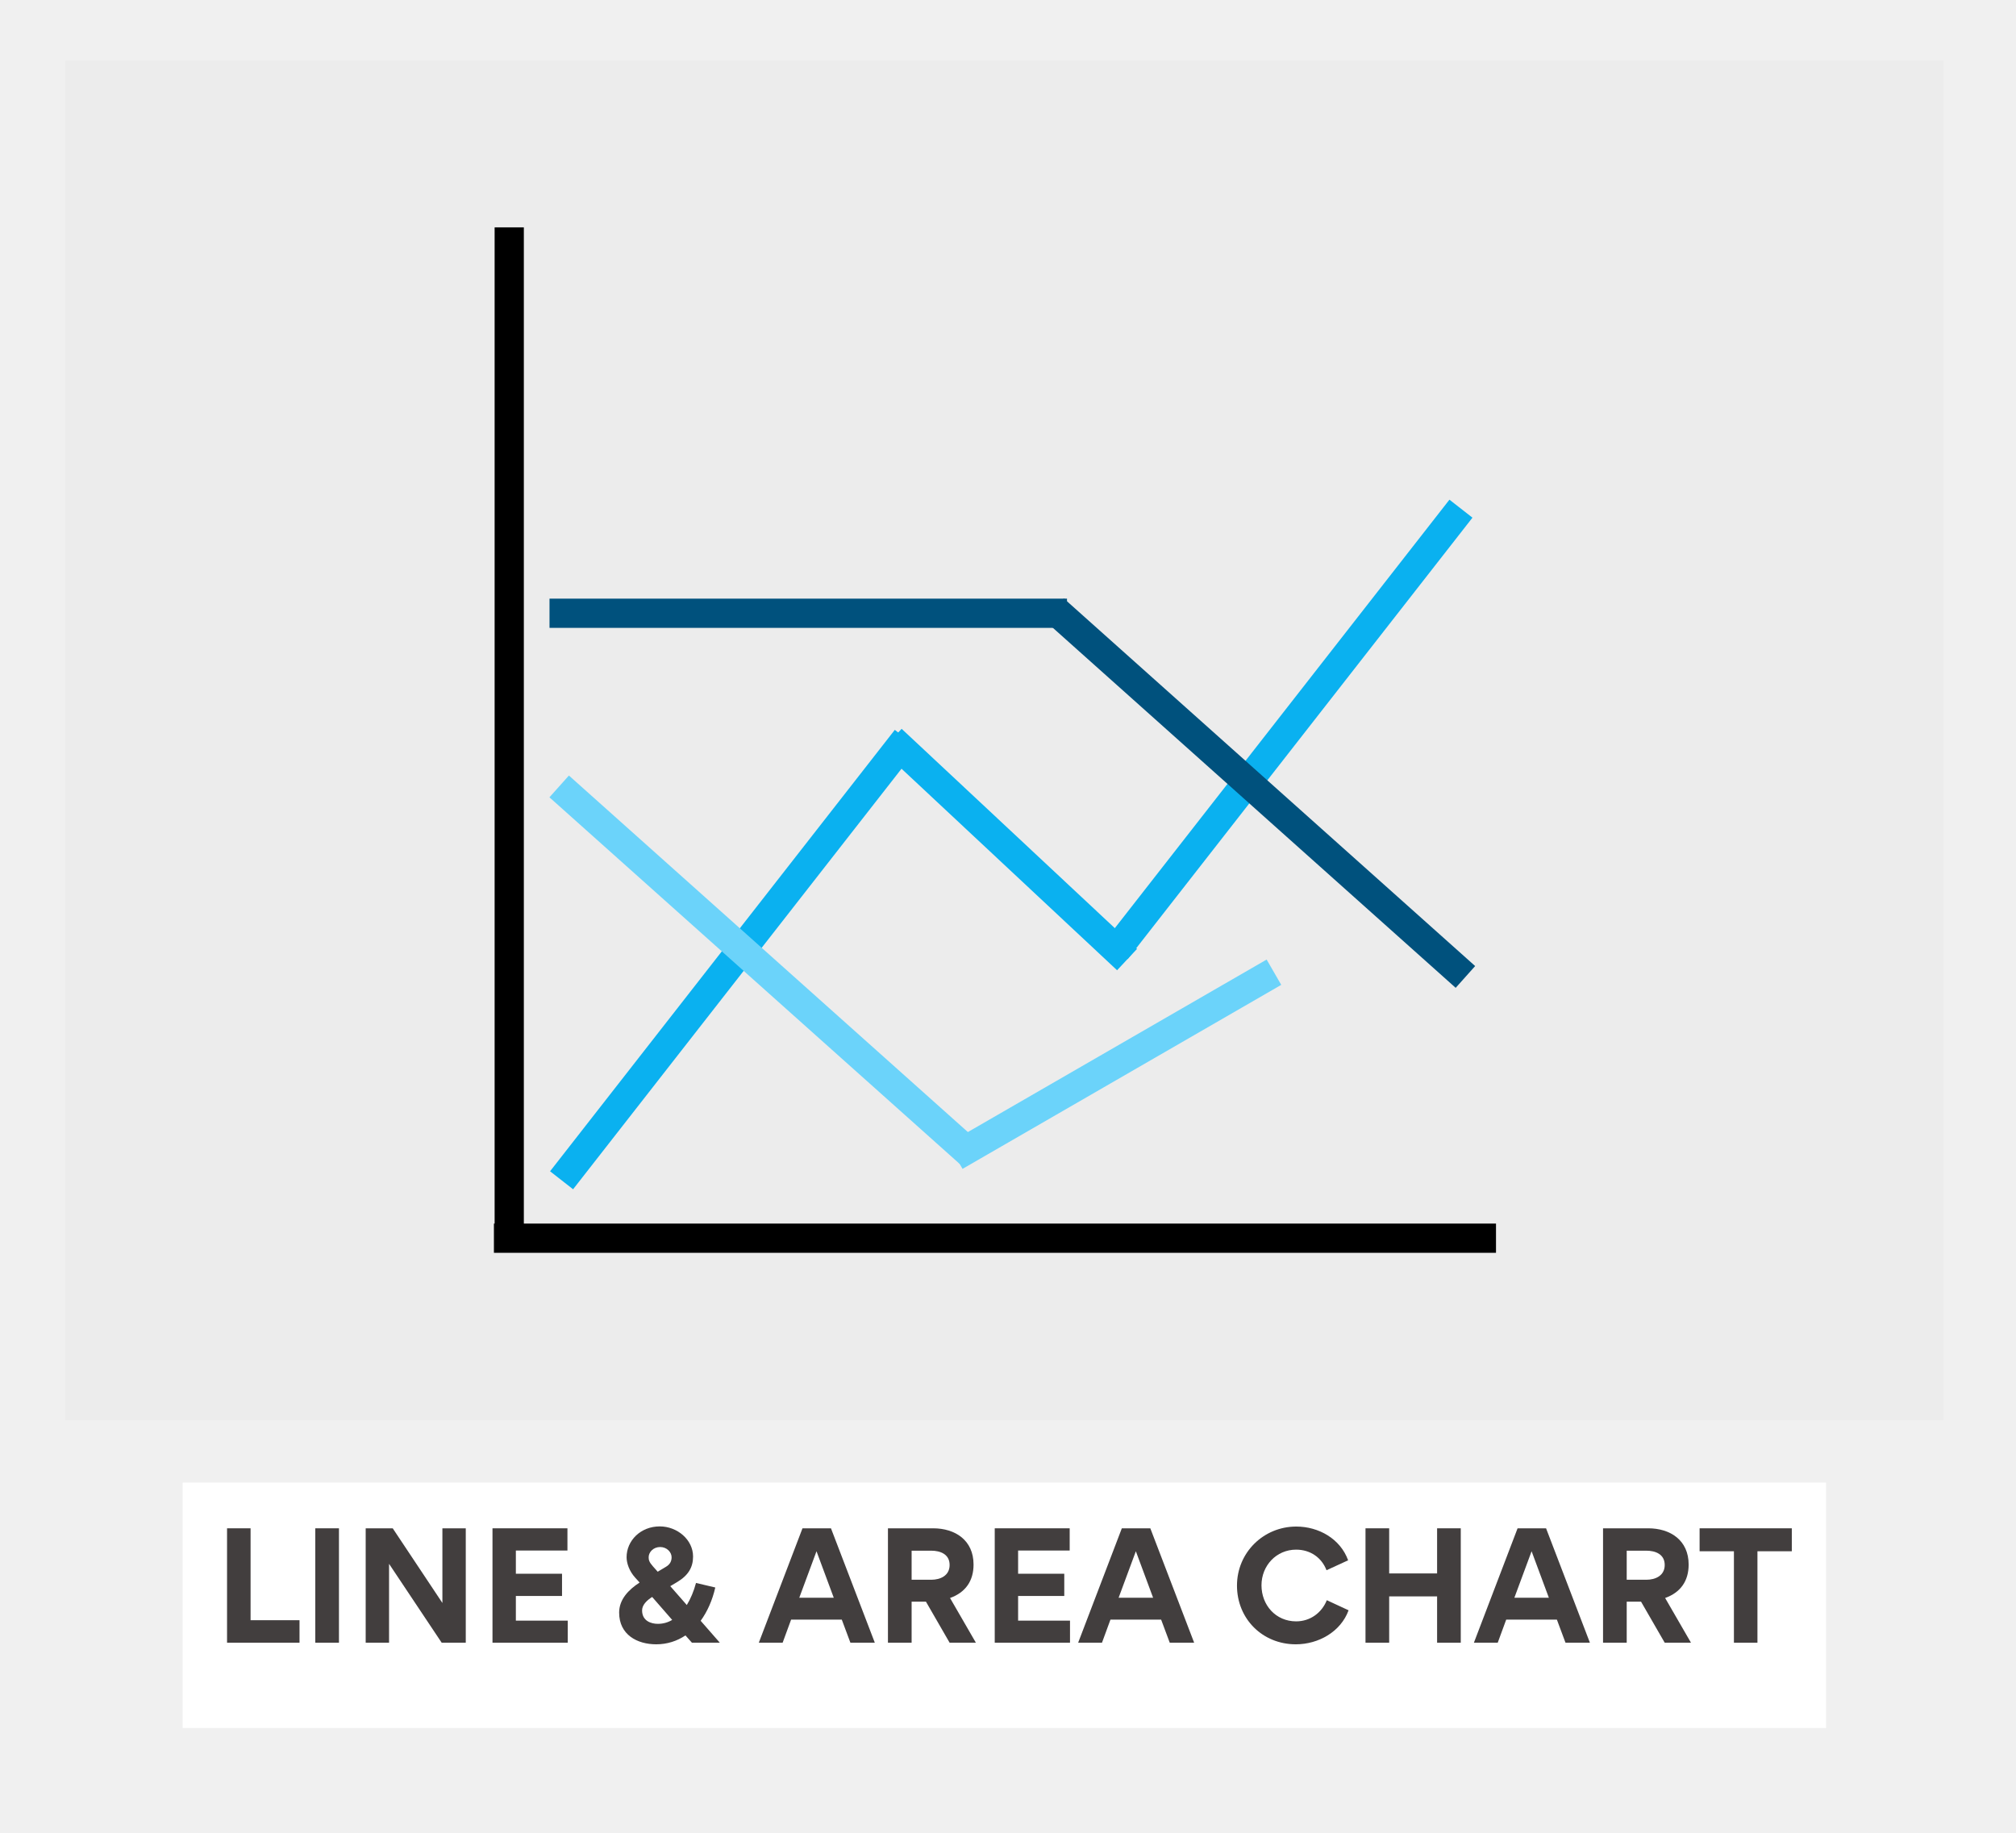
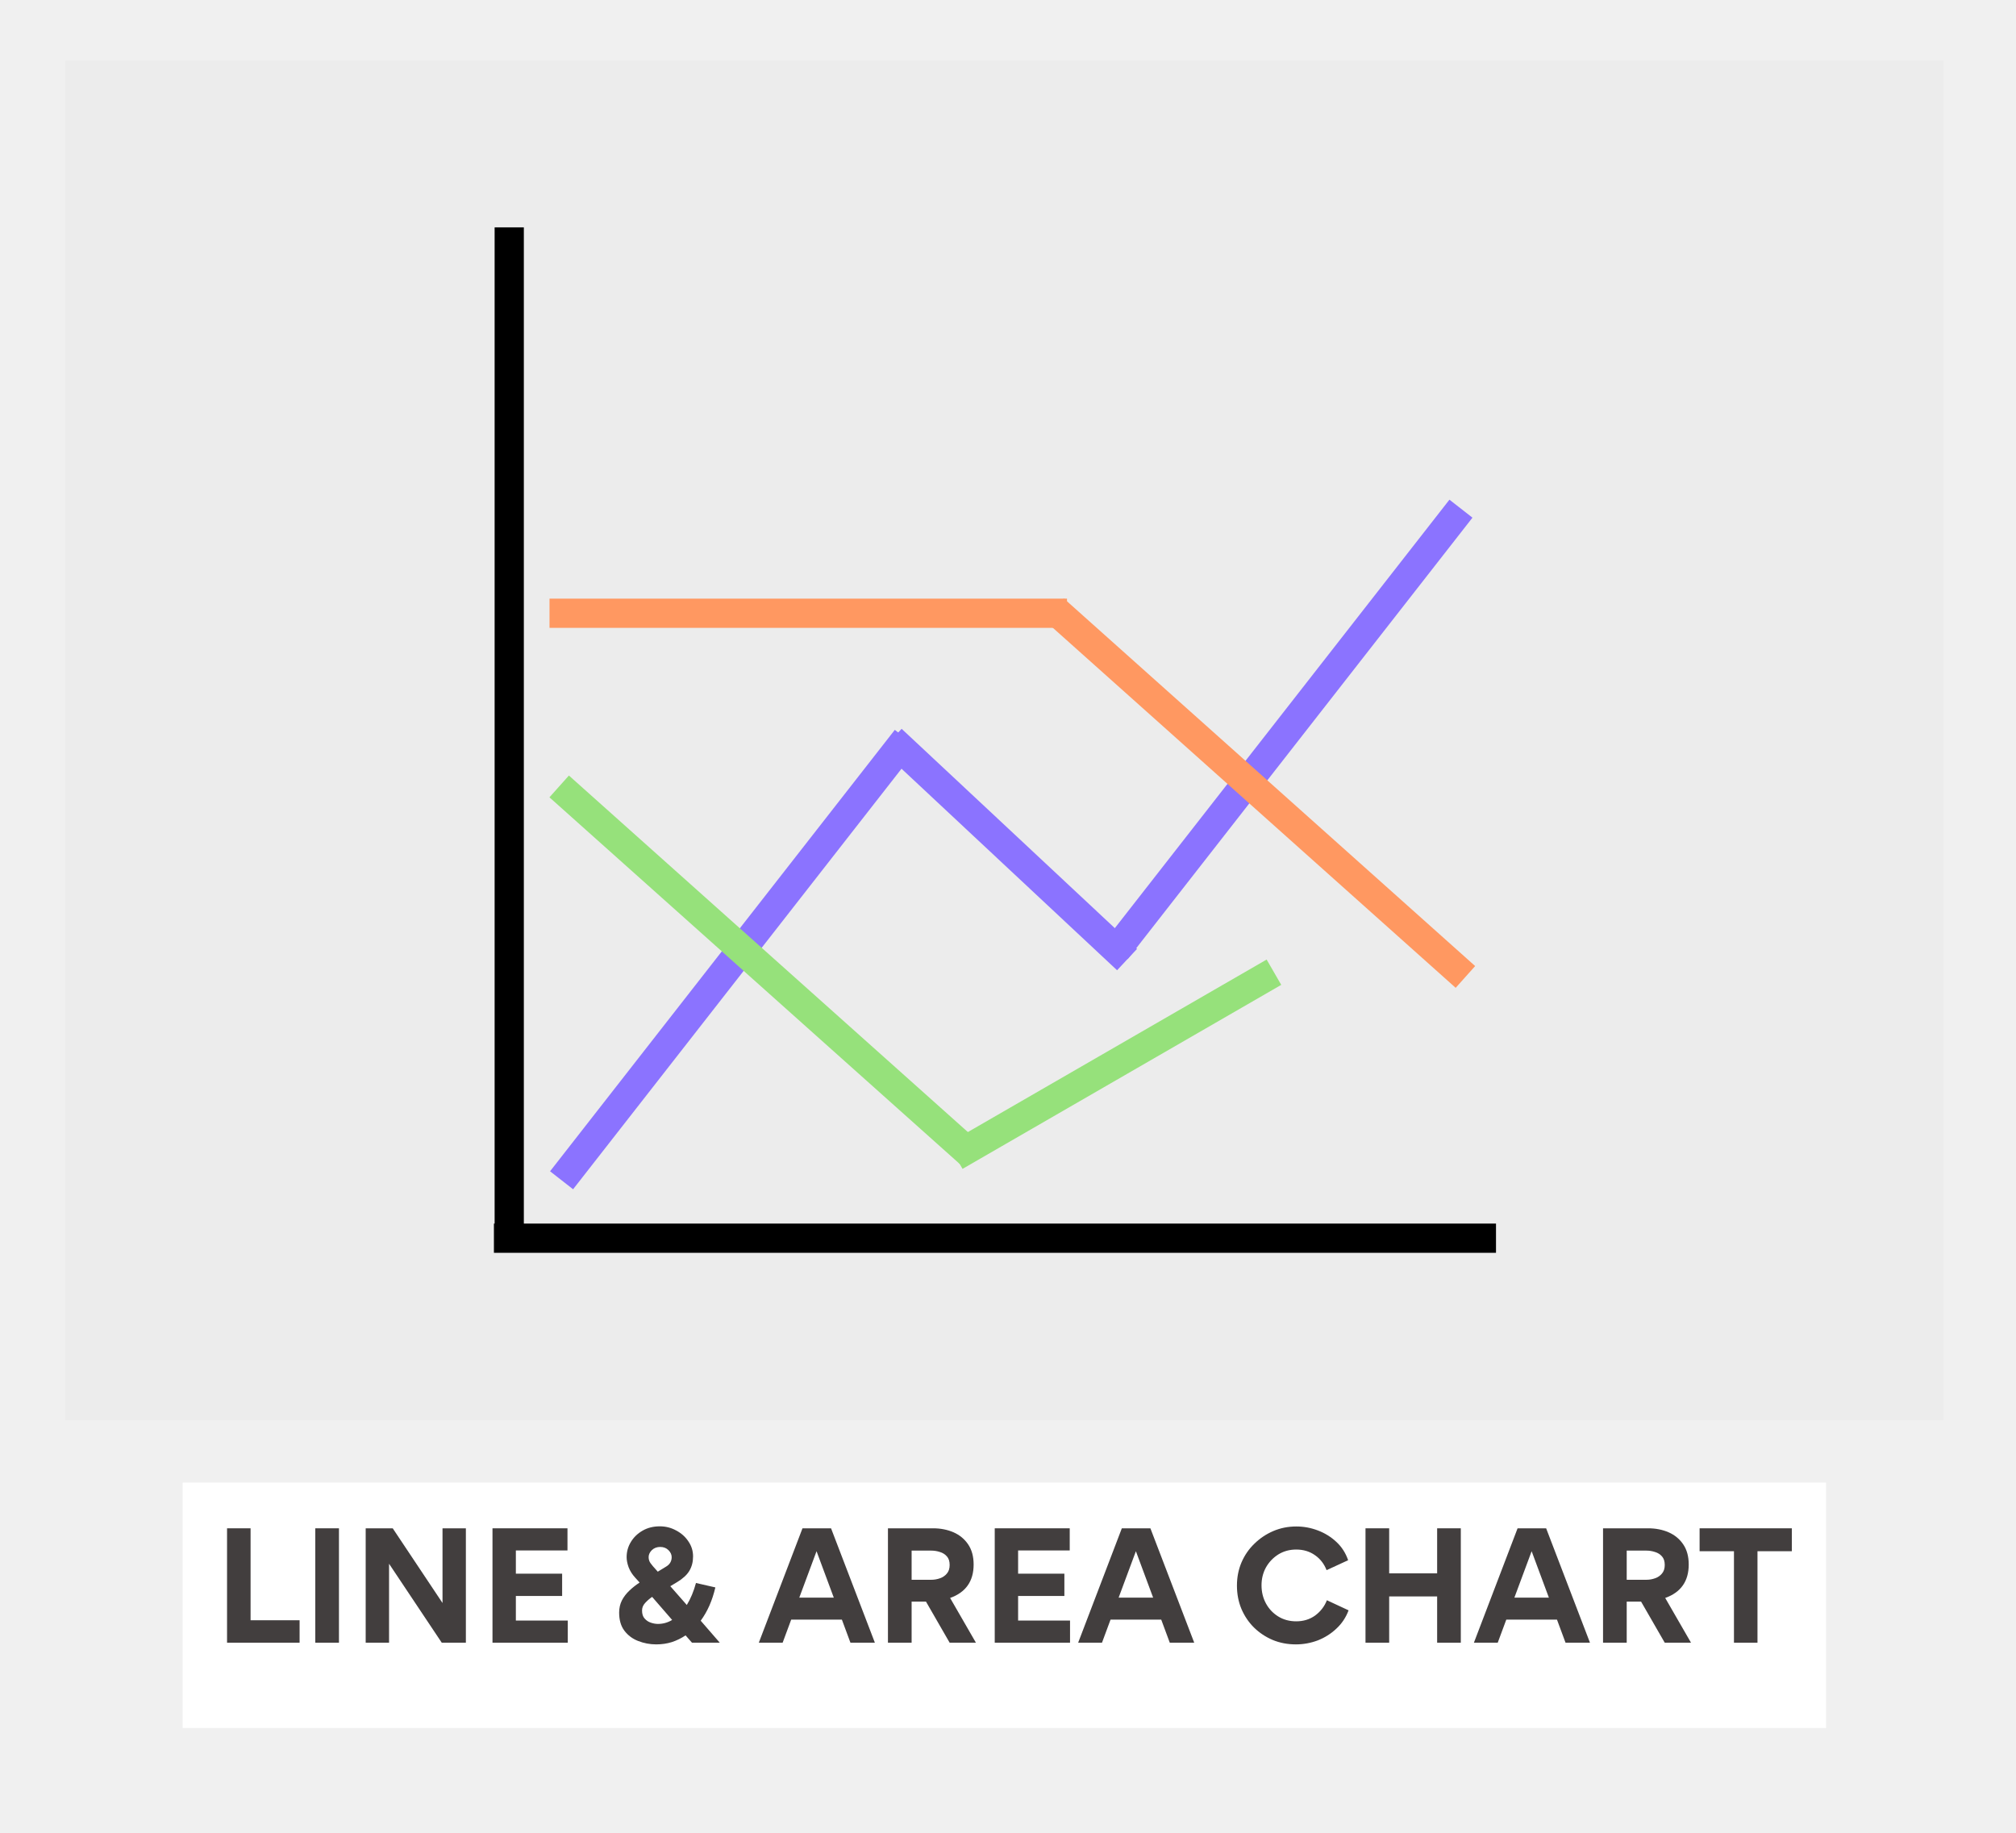
<svg xmlns="http://www.w3.org/2000/svg" width="275" zoomAndPan="magnify" viewBox="0 0 206.25 187.5" height="250" preserveAspectRatio="xMidYMid meet" version="1.0">
  <defs>
    <g />
-     <clipPath id="a5605ff7a9">
+     <clipPath id="382af017c9">
      <path d="M 6.664 6.203 L 198.84 6.203 L 198.84 145.293 L 6.664 145.293 Z M 6.664 6.203 " clip-rule="nonzero" />
    </clipPath>
-     <clipPath id="91942bbb46">
+     <clipPath id="cc393b4bb1">
      <path d="M 18.684 151.676 L 186.82 151.676 L 186.82 176.781 L 18.684 176.781 Z M 18.684 151.676 " clip-rule="nonzero" />
    </clipPath>
  </defs>
-   <g clip-path="url(#a5605ff7a9)">
-     <path fill="#ececec" d="M 6.664 6.203 L 198.84 6.203 L 198.84 145.293 L 6.664 145.293 Z M 6.664 6.203 " fill-opacity="1" fill-rule="nonzero" />
+   <g clip-path="url(#382af017c9)">
+     <path fill="#ececec" d="M 6.664 6.203 L 199 6.203 L 199 145.293 L 6.664 145.293 Z M 6.664 6.203 " fill-opacity="1" fill-rule="nonzero" />
  </g>
-   <g clip-path="url(#91942bbb46)">
-     <path fill="#ffffff" d="M 18.684 151.676 L 186.82 151.676 L 186.82 176.781 L 18.684 176.781 Z M 18.684 151.676 " fill-opacity="1" fill-rule="nonzero" />
+   <g clip-path="url(#cc393b4bb1)">
+     <path fill="#ffffff" d="M 18.684 151.676 L 186.859 151.676 L 186.859 176.781 L 18.684 176.781 Z M 18.684 151.676 " fill-opacity="1" fill-rule="nonzero" />
  </g>
  <g fill="#423e3e" fill-opacity="1">
    <g transform="translate(21.86969, 168.0545)">
      <g>
-         <path d="M 1.359 -11.703 L 1.359 0 L 8.773 0 L 8.773 -2.301 L 3.766 -2.301 L 3.766 -11.703 Z M 1.359 -11.703 " />
+         <path d="M 1.359 -11.703 L 3.766 -11.703 L 3.766 -2.297 L 8.781 -2.297 L 8.781 0 L 1.359 0 Z M 1.359 -11.703 " />
      </g>
    </g>
  </g>
  <g fill="#423e3e" fill-opacity="1">
    <g transform="translate(30.89685, 168.0545)">
      <g>
-         <path d="M 3.781 -11.703 L 1.359 -11.703 L 1.359 0 L 3.781 0 Z M 3.781 -11.703 " />
+         <path d="M 3.781 -11.703 L 3.781 0 L 1.359 0 L 1.359 -11.703 Z M 3.781 -11.703 " />
      </g>
    </g>
  </g>
  <g fill="#423e3e" fill-opacity="1">
    <g transform="translate(36.0531, 168.0545)">
      <g>
-         <path d="M 3.75 -8.07 L 9.133 0 L 11.598 0 L 11.598 -11.703 L 9.207 -11.703 L 9.207 -4.066 L 4.125 -11.703 L 1.359 -11.703 L 1.359 0 L 3.75 0 Z M 3.75 -8.07 " />
+         <path d="M 3.75 -8.078 L 3.75 0 L 1.359 0 L 1.359 -11.703 L 4.125 -11.703 L 9.219 -4.062 L 9.219 -11.703 L 11.609 -11.703 L 11.609 0 L 9.141 0 Z M 3.75 -8.078 " />
      </g>
    </g>
  </g>
  <g fill="#423e3e" fill-opacity="1">
    <g transform="translate(49.02591, 168.0545)">
      <g>
-         <path d="M 1.359 -11.703 L 1.359 0 L 9.059 0 L 9.059 -2.258 L 3.75 -2.258 L 3.75 -4.781 L 8.473 -4.781 L 8.473 -7.055 L 3.75 -7.055 L 3.75 -9.43 L 9.027 -9.43 L 9.027 -11.703 Z M 1.359 -11.703 " />
+         <path d="M 1.359 -11.703 L 9.031 -11.703 L 9.031 -9.438 L 3.75 -9.438 L 3.75 -7.062 L 8.484 -7.062 L 8.484 -4.781 L 3.75 -4.781 L 3.75 -2.266 L 9.062 -2.266 L 9.062 0 L 1.359 0 Z M 1.359 -11.703 " />
      </g>
    </g>
  </g>
  <g fill="#423e3e" fill-opacity="1">
    <g transform="translate(58.93488, 168.0545)">
      <g />
    </g>
  </g>
  <g fill="#423e3e" fill-opacity="1">
    <g transform="translate(62.68623, 168.0545)">
      <g>
-         <path d="M 10.957 0 L 8.996 -2.242 C 9.668 -3.168 10.191 -4.32 10.492 -5.648 L 8.52 -6.113 C 8.293 -5.262 7.965 -4.484 7.578 -3.855 L 5.887 -5.785 L 6.59 -6.203 C 7.742 -6.891 8.219 -7.727 8.219 -8.816 C 8.219 -10.535 6.605 -11.898 4.812 -11.898 C 2.84 -11.898 1.418 -10.434 1.418 -8.742 C 1.418 -8.145 1.688 -7.324 2.301 -6.652 L 2.75 -6.156 C 1.629 -5.426 0.656 -4.438 0.656 -3.078 C 0.656 -0.82 2.496 0.164 4.453 0.164 C 5.559 0.164 6.574 -0.164 7.441 -0.746 L 8.102 0 Z M 4.855 -9.789 C 5.531 -9.789 6.023 -9.266 6.023 -8.742 C 6.023 -8.34 5.859 -8.012 5.457 -7.773 L 4.602 -7.262 L 4.109 -7.816 C 3.723 -8.25 3.676 -8.473 3.676 -8.742 C 3.676 -9.266 4.156 -9.789 4.855 -9.789 Z M 4.617 -1.93 C 3.945 -1.93 3.004 -2.211 3.004 -3.305 C 3.004 -3.855 3.469 -4.32 4.035 -4.68 L 6.082 -2.332 C 5.633 -2.062 5.141 -1.93 4.617 -1.93 Z M 4.617 -1.93 " />
+         <path d="M 10.953 0 L 8.109 0 L 7.453 -0.75 C 7.016 -0.457 6.547 -0.227 6.047 -0.062 C 5.547 0.094 5.016 0.172 4.453 0.172 C 3.805 0.172 3.191 0.055 2.609 -0.172 C 2.023 -0.398 1.551 -0.754 1.188 -1.234 C 0.832 -1.711 0.656 -2.328 0.656 -3.078 C 0.656 -3.535 0.75 -3.953 0.938 -4.328 C 1.133 -4.703 1.395 -5.039 1.719 -5.344 C 2.039 -5.645 2.383 -5.914 2.75 -6.156 L 2.297 -6.656 C 1.992 -6.988 1.77 -7.344 1.625 -7.719 C 1.488 -8.102 1.422 -8.445 1.422 -8.75 C 1.422 -9.312 1.566 -9.832 1.859 -10.312 C 2.148 -10.789 2.551 -11.176 3.062 -11.469 C 3.57 -11.758 4.156 -11.906 4.812 -11.906 C 5.414 -11.906 5.973 -11.766 6.484 -11.484 C 7.004 -11.211 7.422 -10.844 7.734 -10.375 C 8.055 -9.914 8.219 -9.398 8.219 -8.828 C 8.219 -8.273 8.094 -7.785 7.844 -7.359 C 7.594 -6.941 7.176 -6.555 6.594 -6.203 L 5.891 -5.781 L 7.578 -3.859 C 7.973 -4.504 8.285 -5.254 8.516 -6.109 L 10.5 -5.656 C 10.344 -4.988 10.141 -4.367 9.891 -3.797 C 9.641 -3.234 9.344 -2.719 9 -2.25 Z M 4.859 -9.797 C 4.516 -9.797 4.227 -9.688 4 -9.469 C 3.781 -9.25 3.672 -9.008 3.672 -8.75 C 3.672 -8.613 3.695 -8.477 3.75 -8.344 C 3.801 -8.219 3.922 -8.047 4.109 -7.828 L 4.609 -7.266 L 5.453 -7.781 C 5.648 -7.895 5.797 -8.035 5.891 -8.203 C 5.984 -8.367 6.031 -8.551 6.031 -8.75 C 6.031 -9.008 5.922 -9.25 5.703 -9.469 C 5.484 -9.688 5.203 -9.797 4.859 -9.797 Z M 4.625 -1.922 C 5.145 -1.922 5.629 -2.055 6.078 -2.328 L 4.031 -4.688 C 3.758 -4.5 3.52 -4.289 3.312 -4.062 C 3.102 -3.832 3 -3.578 3 -3.297 C 3 -2.941 3.086 -2.664 3.266 -2.469 C 3.441 -2.27 3.656 -2.129 3.906 -2.047 C 4.164 -1.961 4.406 -1.922 4.625 -1.922 Z M 4.625 -1.922 " />
      </g>
    </g>
  </g>
  <g fill="#423e3e" fill-opacity="1">
    <g transform="translate(73.89545, 168.0545)">
      <g />
    </g>
  </g>
  <g fill="#423e3e" fill-opacity="1">
    <g transform="translate(77.64681, 168.0545)">
      <g>
-         <path d="M 2.422 0 L 3.289 -2.363 L 8.473 -2.363 L 9.355 0 L 11.852 0 L 7.367 -11.703 L 4.453 -11.703 L -0.016 0 Z M 5.887 -9.355 L 7.652 -4.602 L 4.125 -4.602 Z M 5.887 -9.355 " />
+         <path d="M 2.422 0 L -0.016 0 L 4.453 -11.703 L 7.375 -11.703 L 11.859 0 L 9.359 0 L 8.484 -2.359 L 3.297 -2.359 Z M 5.891 -9.359 L 4.125 -4.609 L 7.656 -4.609 Z M 5.891 -9.359 " />
      </g>
    </g>
  </g>
  <g fill="#423e3e" fill-opacity="1">
    <g transform="translate(89.48375, 168.0545)">
      <g>
-         <path d="M 10.355 0 L 7.711 -4.574 C 9.297 -5.141 10.117 -6.32 10.117 -7.996 C 10.117 -10.477 8.25 -11.703 5.977 -11.703 L 1.359 -11.703 L 1.359 0 L 3.781 0 L 3.781 -4.199 L 5.246 -4.199 L 7.668 0 Z M 5.801 -6.441 L 3.781 -6.441 L 3.781 -9.414 L 5.785 -9.414 C 6.695 -9.414 7.668 -9.07 7.668 -7.949 C 7.668 -6.844 6.695 -6.441 5.801 -6.441 Z M 5.801 -6.441 " />
+         <path d="M 10.359 0 L 7.672 0 L 5.25 -4.203 L 3.781 -4.203 L 3.781 0 L 1.359 0 L 1.359 -11.703 L 5.984 -11.703 C 6.742 -11.703 7.438 -11.566 8.062 -11.297 C 8.688 -11.023 9.188 -10.613 9.562 -10.062 C 9.938 -9.508 10.125 -8.82 10.125 -8 C 10.125 -6.289 9.32 -5.148 7.719 -4.578 Z M 5.797 -6.438 C 6.098 -6.438 6.395 -6.488 6.688 -6.594 C 6.977 -6.695 7.211 -6.859 7.391 -7.078 C 7.578 -7.297 7.672 -7.586 7.672 -7.953 C 7.672 -8.328 7.578 -8.617 7.391 -8.828 C 7.203 -9.047 6.961 -9.195 6.672 -9.281 C 6.391 -9.375 6.094 -9.422 5.781 -9.422 L 3.781 -9.422 L 3.781 -6.438 Z M 5.797 -6.438 " />
      </g>
    </g>
  </g>
  <g fill="#423e3e" fill-opacity="1">
    <g transform="translate(100.409, 168.0545)">
      <g>
-         <path d="M 1.359 -11.703 L 1.359 0 L 9.059 0 L 9.059 -2.258 L 3.75 -2.258 L 3.75 -4.781 L 8.473 -4.781 L 8.473 -7.055 L 3.75 -7.055 L 3.75 -9.43 L 9.027 -9.43 L 9.027 -11.703 Z M 1.359 -11.703 " />
+         <path d="M 1.359 -11.703 L 9.031 -11.703 L 9.031 -9.438 L 3.75 -9.438 L 3.75 -7.062 L 8.484 -7.062 L 8.484 -4.781 L 3.75 -4.781 L 3.75 -2.266 L 9.062 -2.266 L 9.062 0 L 1.359 0 Z M 1.359 -11.703 " />
      </g>
    </g>
  </g>
  <g fill="#423e3e" fill-opacity="1">
    <g transform="translate(110.318, 168.0545)">
      <g>
-         <path d="M 2.422 0 L 3.289 -2.363 L 8.473 -2.363 L 9.355 0 L 11.852 0 L 7.367 -11.703 L 4.453 -11.703 L -0.016 0 Z M 5.887 -9.355 L 7.652 -4.602 L 4.125 -4.602 Z M 5.887 -9.355 " />
+         <path d="M 2.422 0 L -0.016 0 L 4.453 -11.703 L 7.375 -11.703 L 11.859 0 L 9.359 0 L 8.484 -2.359 L 3.297 -2.359 Z M 5.891 -9.359 L 4.125 -4.609 L 7.656 -4.609 Z M 5.891 -9.359 " />
      </g>
    </g>
  </g>
  <g fill="#423e3e" fill-opacity="1">
    <g transform="translate(122.1549, 168.0545)">
      <g />
    </g>
  </g>
  <g fill="#423e3e" fill-opacity="1">
    <g transform="translate(125.9063, 168.0545)">
      <g>
-         <path d="M 0.645 -5.844 C 0.645 -2.438 3.258 0.164 6.664 0.164 C 8.969 0.164 11.254 -1.105 12.062 -3.316 L 9.836 -4.348 C 9.324 -3.078 8.16 -2.184 6.695 -2.184 C 4.617 -2.184 3.152 -3.84 3.152 -5.875 C 3.152 -7.875 4.664 -9.52 6.695 -9.52 C 8.16 -9.52 9.312 -8.699 9.805 -7.414 L 12.016 -8.43 C 11.223 -10.625 9.012 -11.883 6.711 -11.883 C 3.363 -11.883 0.645 -9.223 0.645 -5.844 Z M 0.645 -5.844 " />
+         <path d="M 0.641 -5.844 C 0.641 -6.695 0.797 -7.488 1.109 -8.219 C 1.422 -8.945 1.859 -9.582 2.422 -10.125 C 2.984 -10.676 3.629 -11.109 4.359 -11.422 C 5.086 -11.734 5.875 -11.891 6.719 -11.891 C 7.477 -11.891 8.211 -11.754 8.922 -11.484 C 9.641 -11.211 10.27 -10.82 10.812 -10.312 C 11.363 -9.801 11.766 -9.176 12.016 -8.438 L 9.812 -7.422 C 9.562 -8.066 9.164 -8.578 8.625 -8.953 C 8.082 -9.336 7.441 -9.531 6.703 -9.531 C 6.023 -9.531 5.414 -9.363 4.875 -9.031 C 4.344 -8.695 3.922 -8.254 3.609 -7.703 C 3.305 -7.148 3.156 -6.539 3.156 -5.875 C 3.156 -5.195 3.305 -4.578 3.609 -4.016 C 3.91 -3.461 4.328 -3.02 4.859 -2.688 C 5.398 -2.352 6.016 -2.188 6.703 -2.188 C 7.441 -2.188 8.086 -2.383 8.641 -2.781 C 9.191 -3.188 9.594 -3.707 9.844 -4.344 L 12.062 -3.312 C 11.789 -2.582 11.375 -1.957 10.812 -1.438 C 10.258 -0.914 9.625 -0.516 8.906 -0.234 C 8.188 0.035 7.441 0.172 6.672 0.172 C 5.816 0.172 5.023 0.02 4.297 -0.281 C 3.566 -0.594 2.926 -1.02 2.375 -1.562 C 1.832 -2.102 1.406 -2.738 1.094 -3.469 C 0.789 -4.207 0.641 -5 0.641 -5.844 Z M 0.641 -5.844 " />
      </g>
    </g>
  </g>
  <g fill="#423e3e" fill-opacity="1">
    <g transform="translate(138.341, 168.0545)">
      <g>
-         <path d="M 3.781 -4.738 L 8.684 -4.738 L 8.684 0 L 11.105 0 L 11.105 -11.703 L 8.684 -11.703 L 8.684 -7.086 L 3.781 -7.086 L 3.781 -11.703 L 1.359 -11.703 L 1.359 0 L 3.781 0 Z M 3.781 -4.738 " />
+         <path d="M 3.781 -4.734 L 3.781 0 L 1.359 0 L 1.359 -11.703 L 3.781 -11.703 L 3.781 -7.094 L 8.688 -7.094 L 8.688 -11.703 L 11.109 -11.703 L 11.109 0 L 8.688 0 L 8.688 -4.734 Z M 3.781 -4.734 " />
      </g>
    </g>
  </g>
  <g fill="#423e3e" fill-opacity="1">
    <g transform="translate(150.8057, 168.0545)">
      <g>
-         <path d="M 2.422 0 L 3.289 -2.363 L 8.473 -2.363 L 9.355 0 L 11.852 0 L 7.367 -11.703 L 4.453 -11.703 L -0.016 0 Z M 5.887 -9.355 L 7.652 -4.602 L 4.125 -4.602 Z M 5.887 -9.355 " />
+         <path d="M 2.422 0 L -0.016 0 L 4.453 -11.703 L 7.375 -11.703 L 11.859 0 L 9.359 0 L 8.484 -2.359 L 3.297 -2.359 Z M 5.891 -9.359 L 4.125 -4.609 L 7.656 -4.609 Z M 5.891 -9.359 " />
      </g>
    </g>
  </g>
  <g fill="#423e3e" fill-opacity="1">
    <g transform="translate(162.6426, 168.0545)">
      <g>
-         <path d="M 10.355 0 L 7.711 -4.574 C 9.297 -5.141 10.117 -6.32 10.117 -7.996 C 10.117 -10.477 8.25 -11.703 5.977 -11.703 L 1.359 -11.703 L 1.359 0 L 3.781 0 L 3.781 -4.199 L 5.246 -4.199 L 7.668 0 Z M 5.801 -6.441 L 3.781 -6.441 L 3.781 -9.414 L 5.785 -9.414 C 6.695 -9.414 7.668 -9.07 7.668 -7.949 C 7.668 -6.844 6.695 -6.441 5.801 -6.441 Z M 5.801 -6.441 " />
+         <path d="M 10.359 0 L 7.672 0 L 5.25 -4.203 L 3.781 -4.203 L 3.781 0 L 1.359 0 L 1.359 -11.703 L 5.984 -11.703 C 6.742 -11.703 7.438 -11.566 8.062 -11.297 C 8.688 -11.023 9.188 -10.613 9.562 -10.062 C 9.938 -9.508 10.125 -8.82 10.125 -8 C 10.125 -6.289 9.32 -5.148 7.719 -4.578 Z M 5.797 -6.438 C 6.098 -6.438 6.395 -6.488 6.688 -6.594 C 6.977 -6.695 7.211 -6.859 7.391 -7.078 C 7.578 -7.297 7.672 -7.586 7.672 -7.953 C 7.672 -8.328 7.578 -8.617 7.391 -8.828 C 7.203 -9.047 6.961 -9.195 6.672 -9.281 C 6.391 -9.375 6.094 -9.422 5.781 -9.422 L 3.781 -9.422 L 3.781 -6.438 Z M 5.797 -6.438 " />
      </g>
    </g>
  </g>
  <g fill="#423e3e" fill-opacity="1">
    <g transform="translate(173.5679, 168.0545)">
      <g>
-         <path d="M 3.824 0 L 6.23 0 L 6.23 -9.355 L 9.746 -9.355 L 9.746 -11.703 L 0.312 -11.703 L 0.312 -9.355 L 3.824 -9.355 Z M 3.824 0 " />
+         <path d="M 3.828 0 L 3.828 -9.359 L 0.312 -9.359 L 0.312 -11.703 L 9.75 -11.703 L 9.75 -9.359 L 6.234 -9.359 L 6.234 0 Z M 3.828 0 " />
      </g>
    </g>
  </g>
  <path stroke-linecap="butt" transform="matrix(-0.747283, 0, 0, -0.747283, 153.0499, 128.1663)" fill="none" stroke-linejoin="miter" d="M -0.001 2 L 137.189 2 " stroke="#000000" stroke-width="4" stroke-opacity="1" stroke-miterlimit="4" />
  <path stroke-linecap="butt" transform="matrix(0.00000000130425, -0.747283, 0.747283, 0.00000000130425, 50.60408, 125.7757)" fill="none" stroke-linejoin="miter" d="M -0.002 1.999 L 137.188 1.999 " stroke="#000000" stroke-width="4" stroke-opacity="1" stroke-miterlimit="4" />
-   <path stroke-linecap="butt" transform="matrix(0.459968, -0.588948, 0.588948, 0.459968, 56.27601, 119.825)" fill="none" stroke-linejoin="miter" d="M -0.002 2 L 76.677 2 " stroke="#0ab1f0" stroke-width="4" stroke-opacity="1" stroke-miterlimit="4" />
-   <path stroke-linecap="butt" transform="matrix(0.54585, 0.510371, -0.510371, 0.54585, 92.24459, 74.56095)" fill="none" stroke-linejoin="miter" d="M -0.001 2.001 L 44.116 2 " stroke="#0ab1f0" stroke-width="4" stroke-opacity="1" stroke-miterlimit="4" />
-   <path stroke-linecap="butt" transform="matrix(0.459968, -0.588948, 0.588948, 0.459968, 113.016, 96.27996)" fill="none" stroke-linejoin="miter" d="M 0.002 2.001 L 76.681 2 " stroke="#0ab1f0" stroke-width="4" stroke-opacity="1" stroke-miterlimit="4" />
-   <path stroke-linecap="butt" transform="matrix(0.747283, 0, 0, 0.747283, 56.21957, 61.24216)" fill="none" stroke-linejoin="miter" d="M -0.001 2.002 L 70.844 2.002 " stroke="#00517d" stroke-width="4" stroke-opacity="1" stroke-miterlimit="4" />
-   <path stroke-linecap="butt" transform="matrix(0.557205, 0.497949, -0.497949, 0.557205, 108.8437, 61.23093)" fill="none" stroke-linejoin="miter" d="M -0.002 1.999 L 75.509 2 " stroke="#00517d" stroke-width="4" stroke-opacity="1" stroke-miterlimit="4" />
-   <path stroke-linecap="butt" transform="matrix(-0.557205, -0.497949, 0.497949, -0.557205, 98.28742, 119.1707)" fill="none" stroke-linejoin="miter" d="M -0 2.003 L 75.514 2.001 " stroke="#6bd3fa" stroke-width="4" stroke-opacity="1" stroke-miterlimit="4" />
-   <path stroke-linecap="butt" transform="matrix(-0.647166, 0.373641, -0.373641, -0.647166, 131.0793, 100.7566)" fill="none" stroke-linejoin="miter" d="M -0.001 2.002 L 50.381 2.002 " stroke="#6bd3fa" stroke-width="4" stroke-opacity="1" stroke-miterlimit="4" />
+   <path stroke-linecap="butt" transform="matrix(0.459968, -0.588948, 0.588948, 0.459968, 56.27601, 119.825)" fill="none" stroke-linejoin="miter" d="M -0.002 2 L 76.677 2 " stroke="#8b73ff" stroke-width="4" stroke-opacity="1" stroke-miterlimit="4" />
+   <path stroke-linecap="butt" transform="matrix(0.54585, 0.510371, -0.510371, 0.54585, 92.24459, 74.56094)" fill="none" stroke-linejoin="miter" d="M -0.001 2.001 L 44.116 2 " stroke="#8b73ff" stroke-width="4" stroke-opacity="1" stroke-miterlimit="4" />
+   <path stroke-linecap="butt" transform="matrix(0.459968, -0.588948, 0.588948, 0.459968, 113.016, 96.27996)" fill="none" stroke-linejoin="miter" d="M 0.002 2.001 L 76.681 2 " stroke="#8b73ff" stroke-width="4" stroke-opacity="1" stroke-miterlimit="4" />
+   <path stroke-linecap="butt" transform="matrix(0.747283, 0, 0, 0.747283, 56.21957, 61.24216)" fill="none" stroke-linejoin="miter" d="M -0.001 2.002 L 70.844 2.002 " stroke="#ff9861" stroke-width="4" stroke-opacity="1" stroke-miterlimit="4" />
+   <path stroke-linecap="butt" transform="matrix(0.557205, 0.497949, -0.497949, 0.557205, 108.8437, 61.23093)" fill="none" stroke-linejoin="miter" d="M -0.002 1.999 L 75.509 2 " stroke="#ff9861" stroke-width="4" stroke-opacity="1" stroke-miterlimit="4" />
+   <path stroke-linecap="butt" transform="matrix(-0.557205, -0.497949, 0.497949, -0.557205, 98.28742, 119.1707)" fill="none" stroke-linejoin="miter" d="M -0 2.003 L 75.514 2.001 " stroke="#96e17b" stroke-width="4" stroke-opacity="1" stroke-miterlimit="4" />
+   <path stroke-linecap="butt" transform="matrix(-0.647166, 0.373641, -0.373641, -0.647166, 131.0793, 100.7566)" fill="none" stroke-linejoin="miter" d="M -0.001 2.002 L 50.381 2.002 " stroke="#96e17b" stroke-width="4" stroke-opacity="1" stroke-miterlimit="4" />
</svg>
